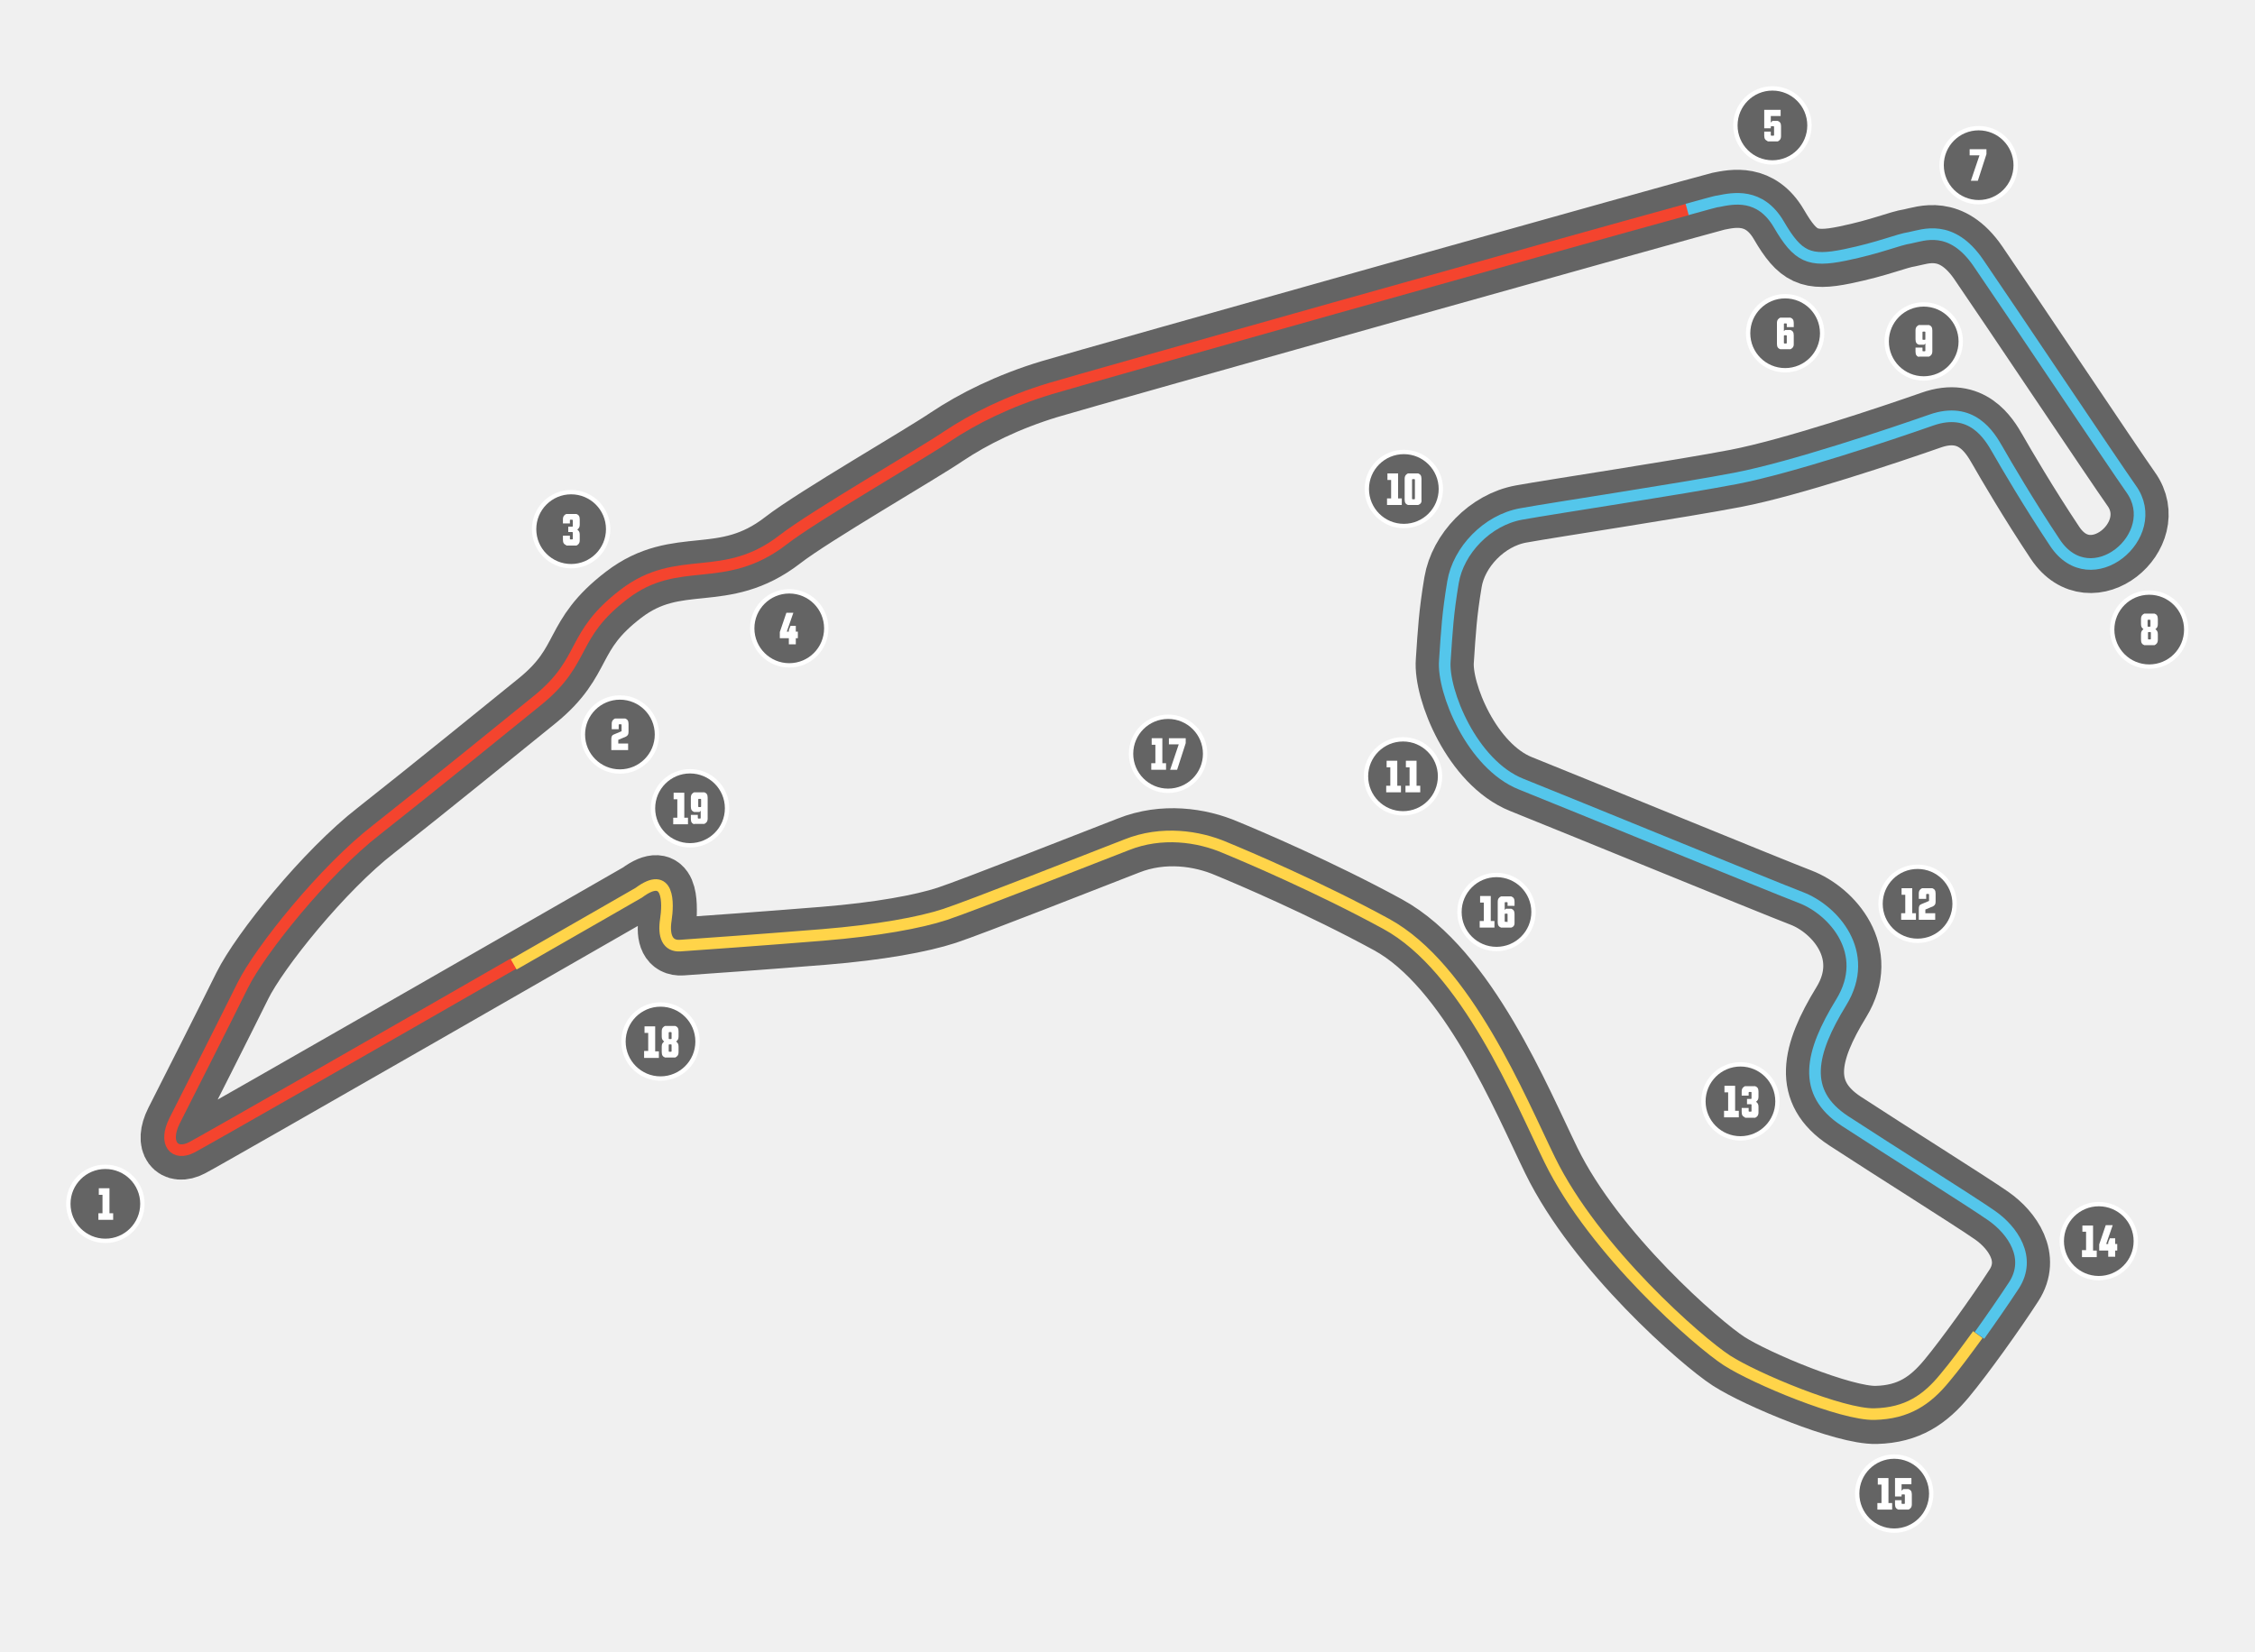
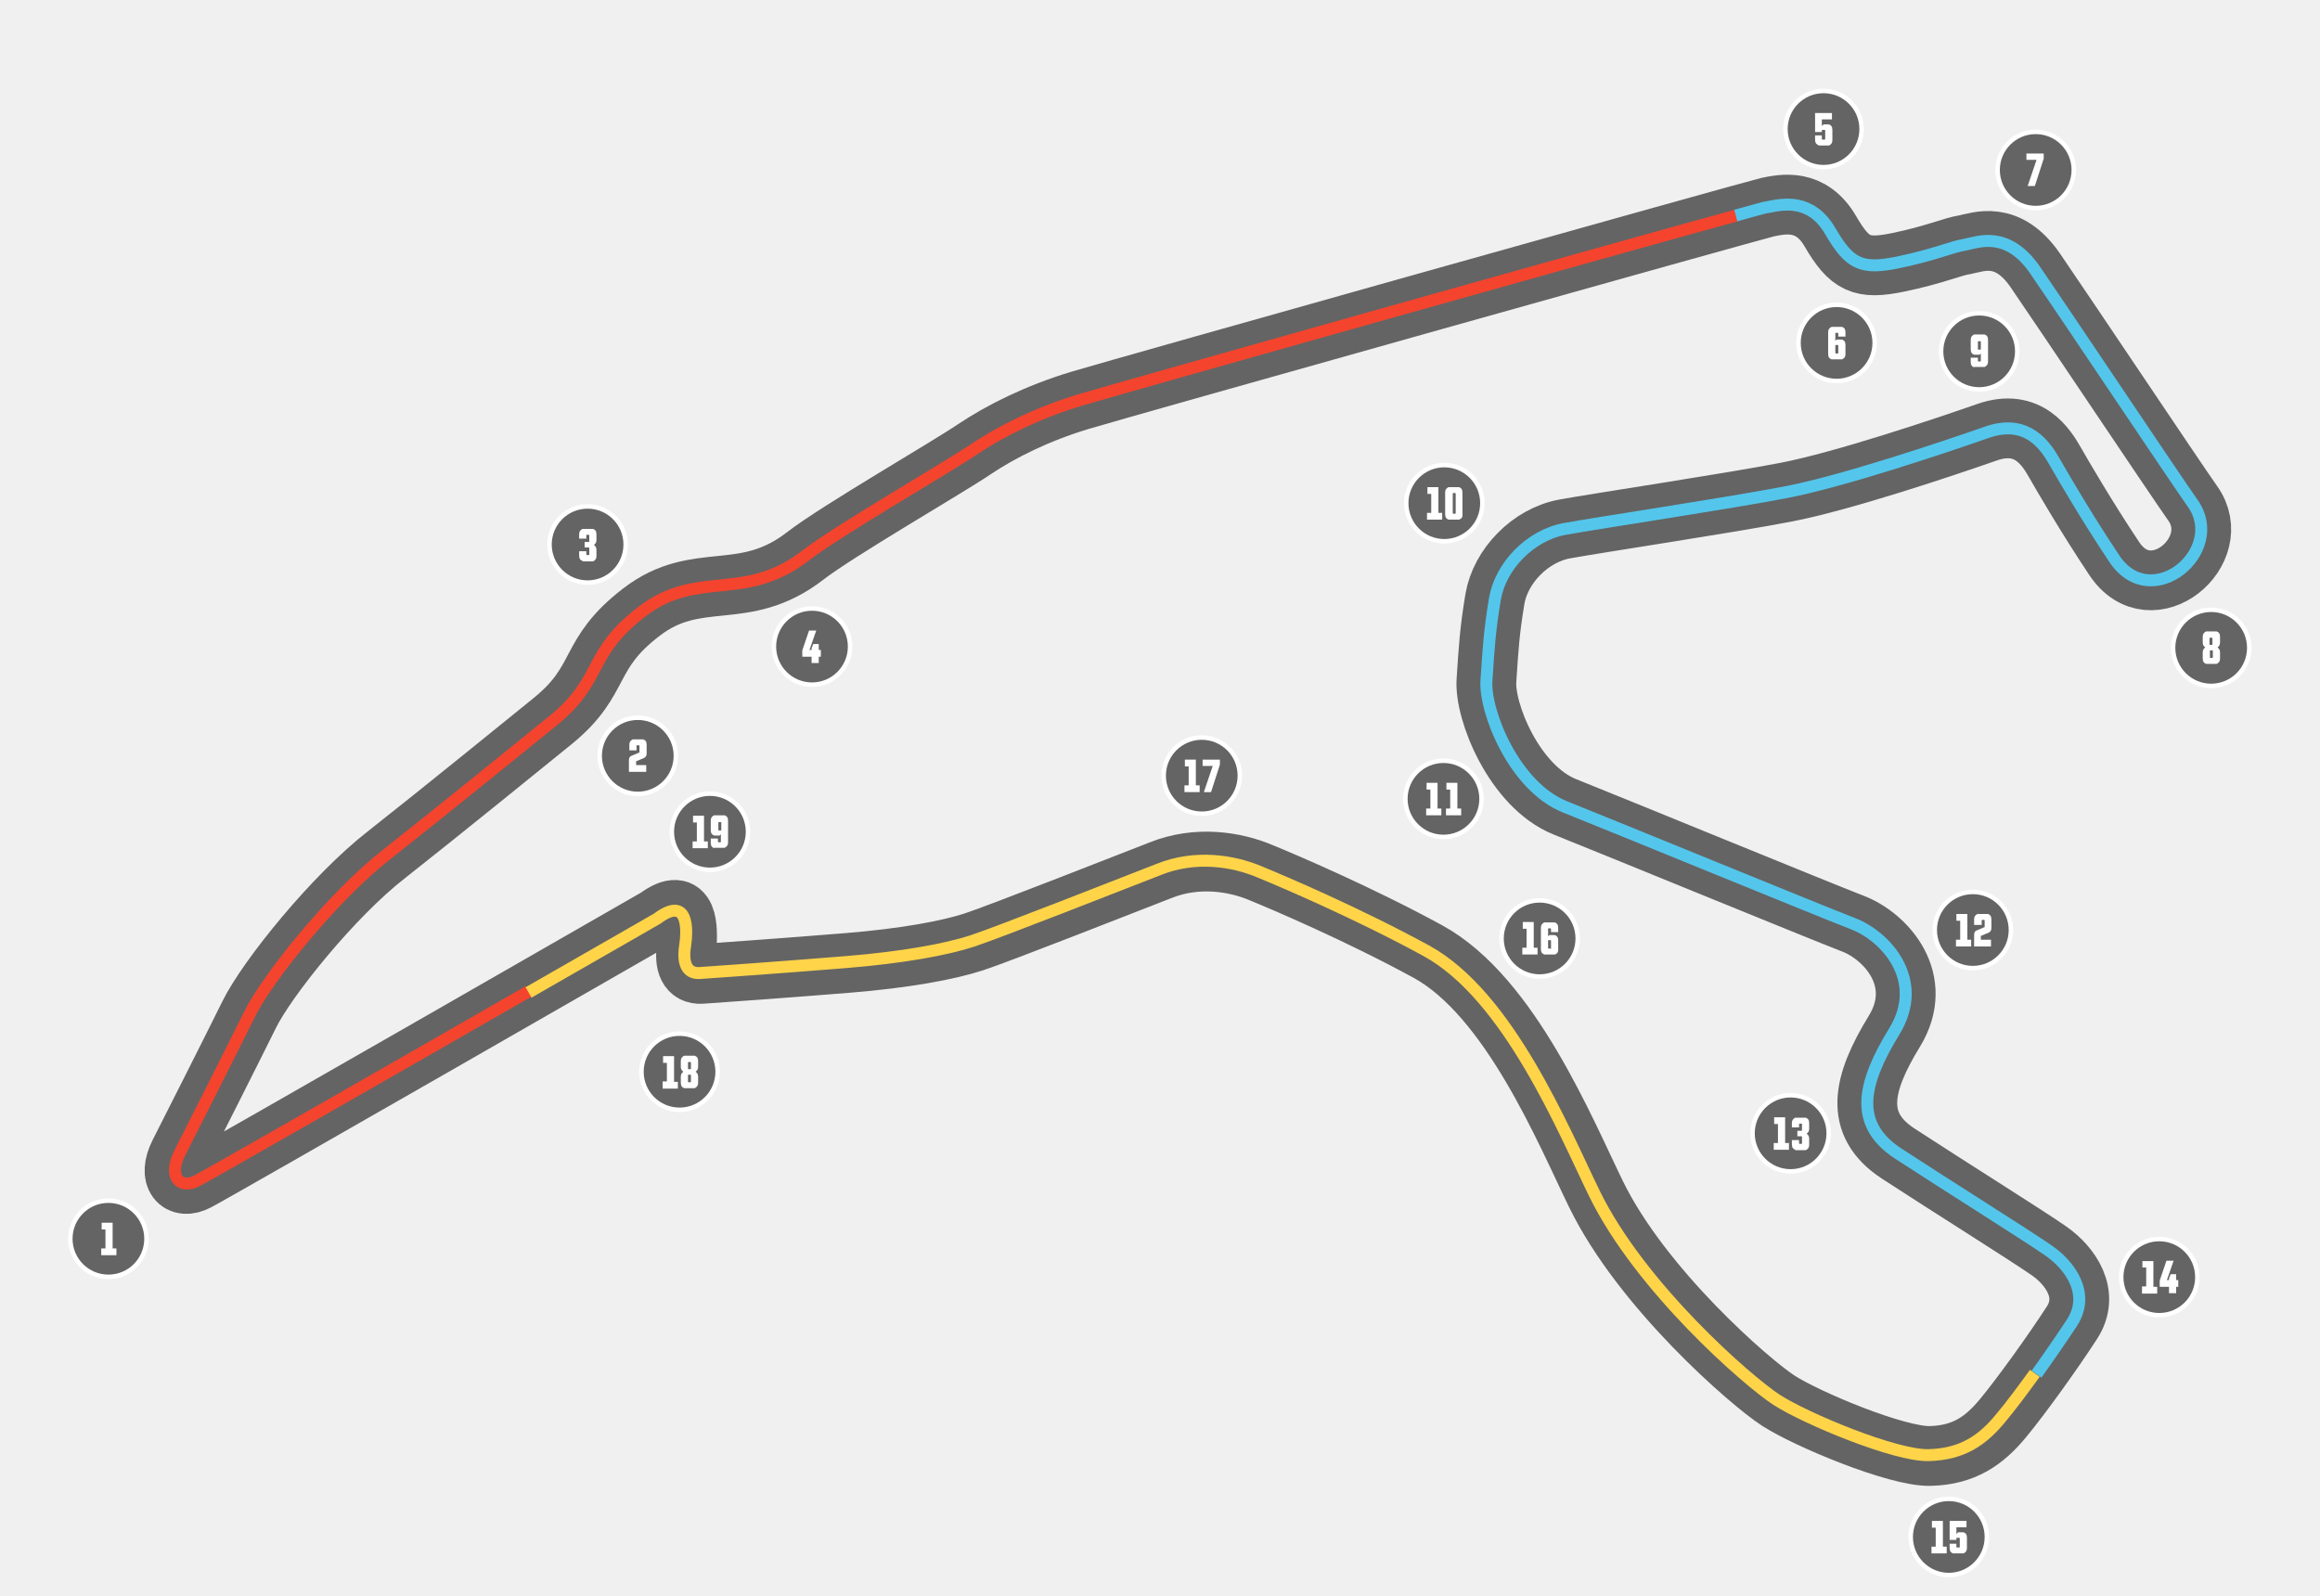
- <svg xmlns="http://www.w3.org/2000/svg" version="1.1" x="0px" y="0px" viewBox="0 0 550 403" style="enable-background:new 0 0 550 443.7;" xml:space="preserve">
+ <svg xmlns="http://www.w3.org/2000/svg" version="1.1" x="0px" y="0px" viewBox="0.0 0.0 550.0 378.3" style="enable-background:new 0 0 550 443.7;" xml:space="preserve">
  <style type="text/css">
	.st0{fill:none;stroke:#646464;stroke-width:14.173;stroke-miterlimit:10;}
	.st1{fill:none;stroke:#F4442E;stroke-width:2.835;stroke-miterlimit:10;}
	.st2{fill:none;stroke:#FFD449;stroke-width:2.835;stroke-miterlimit:10;}
	.st3{fill:none;stroke:#54C6EB;stroke-width:2.835;stroke-miterlimit:10;}
	.st4{fill:none;stroke:#FFFFFF;stroke-width:2.126;}
	.st5{fill:#646464;}
	.st6{fill:#FFFFFF;}
	.st7{fill:none;stroke:#646464;stroke-width:2.835;stroke-miterlimit:10;}
	.st8{fill:#09BC8A;}
	.st9{fill:none;stroke:#09BC8A;stroke-width:2.21;stroke-miterlimit:10;}
	.st10{fill:none;stroke:#09BC8A;stroke-width:1.984;stroke-miterlimit:10;}
	.st11{fill:#FF3380;}
	.st12{fill:none;stroke:#FF3380;stroke-width:1.984;stroke-miterlimit:10;}
	.st13{clip-path:url(#SVGID_00000102532847035887952980000012475410925576605334_);}
	.st14{fill:#F4442E;}
	.st15{fill:#54C6EB;}
	.st16{fill:#FFD449;}
	.st17{fill:none;stroke:#646464;stroke-width:0.709;stroke-miterlimit:10;}
	.st18{fill:none;stroke:#F4442E;stroke-width:5.669;stroke-miterlimit:10;}
	.st19{fill:none;stroke:#54C6EB;stroke-width:5.669;stroke-miterlimit:10;}
	.st20{fill:none;stroke:#FFD449;stroke-width:5.669;stroke-miterlimit:10;}
	.st21{fill:none;stroke:#09BC8A;stroke-width:2.835;stroke-miterlimit:10;}
</style>
  <g id="コース">
    <path class="st0" d="M155.8,217.6c0,0-104.8,60.2-109.1,62.4c-4.2,2.2-7-0.9-4.2-6.5c2.8-5.5,12.4-24.5,16.6-33s19.9-28.1,32.7-38   c12.7-10,34-27.3,39.3-31.6c12-9.8,7.8-15.7,21-25.8c13.3-10.2,24.2-2,38.8-13.3c7.6-5.9,33.8-21,40.1-25.3   c6.3-4.2,14.8-8.5,25.1-11.6c10.3-3.1,159.5-45,163-45.8c3.5-0.7,10.2-2.2,14.8,5.7c4.6,7.9,7.4,9.2,16.1,7.4s12.7-3.7,15.9-4.2   c3.1-0.6,10-3.5,16.6,6.1c6.6,9.6,33.4,49.7,37.3,55.2c8.1,11.3-9.8,26.4-18.6,13.1c-6.4-9.6-12-19.2-14-22.7s-6.3-10.7-16.2-7.2   c-10,3.5-34.1,11.6-47.6,14.2c-13.5,2.6-44.1,7.2-52.4,8.7s-15.3,8.9-16.6,16.6c-1.3,7.8-1.5,11.8-2,19.2   c-0.6,7.4,6.6,25.3,18.6,30.1c12,4.8,60.5,24.7,68.3,27.7c7.8,3,17.2,13.4,9.8,25.5c-7.6,12.4-9.8,22,0.9,29   c10.7,7,30.8,19.6,35.8,23.1s9.8,10.2,5.4,17s-12,17.4-16.4,22.7s-9.2,8.7-17.2,8.9c-7.9,0.2-29.2-8.7-36-13.1   s-32.3-26.6-43.2-48.9c-7.2-14.7-20.3-46.9-39.9-57.6c-16.5-9-34.2-16.5-39.3-18.6c-6.5-2.8-15.5-4.1-24-0.7   c-8.5,3.3-38.2,15-44.3,17c-6.1,2-16.4,3.9-29.9,5c-13.5,1.1-31.6,2.4-34.7,2.6c-3.1,0.2-4.1-2.4-3.5-6.3   C163,220.3,163.4,212,155.8,217.6z" />
  </g>
  <g id="セクター">
    <path class="st1" d="M125.4,235c-31.3,18-75.9,43.5-78.6,44.9c-4.2,2.2-7-0.9-4.2-6.5c2.8-5.5,12.4-24.5,16.6-33s19.9-28.1,32.7-38   c12.7-10,34-27.3,39.3-31.6c12-9.8,7.8-15.7,21-25.8c13.3-10.2,24.2-2,38.8-13.3c7.6-5.9,33.8-21,40.1-25.3   c6.3-4.2,14.8-8.5,25.1-11.6c9-2.7,124.4-35.2,155.4-43.7" />
    <path class="st2" d="M482.4,325.6c-2.9,4-5.8,7.9-8,10.5c-4.4,5.4-9.2,8.7-17.2,8.9c-7.9,0.2-29.2-8.7-36-13.1   s-32.3-26.6-43.2-48.9c-7.2-14.7-20.3-46.9-39.9-57.6c-16.5-9-34.2-16.5-39.3-18.6c-6.5-2.8-15.5-4.1-24-0.7   c-8.5,3.3-38.2,15-44.3,17c-6.1,2-16.4,3.9-29.9,5c-13.5,1.1-31.6,2.4-34.7,2.6c-3.1,0.2-4.1-2.4-3.5-6.3c0.6-3.9,0.9-12.2-6.6-6.6   c0,0-13.2,7.6-30.5,17.5" />
    <path class="st3" d="M411.5,51.1c4.4-1.2,7.1-2,7.6-2c3.5-0.7,10.2-2.2,14.8,5.7c4.6,7.9,7.4,9.2,16.1,7.4s12.7-3.7,15.9-4.2   c3.1-0.6,10-3.5,16.6,6.1c6.6,9.6,33.4,49.7,37.3,55.2c8.1,11.3-9.8,26.4-18.6,13.1c-6.4-9.6-12-19.2-14-22.7s-6.3-10.7-16.2-7.2   c-10,3.5-34.1,11.6-47.6,14.2c-13.5,2.6-44.1,7.2-52.4,8.7s-15.3,8.9-16.6,16.6c-1.3,7.8-1.5,11.8-2,19.2   c-0.6,7.4,6.6,25.3,18.6,30.1c12,4.8,60.5,24.7,68.3,27.7c7.8,3,17.2,13.4,9.8,25.5c-7.6,12.4-9.8,22,0.9,29   c10.7,7,30.8,19.6,35.8,23.1s9.8,10.2,5.4,17c-2.3,3.5-5.4,8-8.4,12.2" />
  </g>
  <g id="コーナー番号">
    <g>
      <g>
        <circle class="st4" cx="25.7" cy="293.7" r="8.5" />
        <circle class="st5" cx="25.7" cy="293.7" r="8.5" />
      </g>
      <g>
        <path class="st6" d="M24,297.6V296h1v-4.5h-0.9v-1.6h2.6v6.1h0.9v1.6H24z" />
      </g>
    </g>
    <g>
      <g>
        <circle class="st4" cx="151.2" cy="179.2" r="8.5" />
        <circle class="st5" cx="151.2" cy="179.2" r="8.5" />
      </g>
      <g>
        <path class="st6" d="M149.1,183v-2.6c0-0.6,0.1-1,0.6-1.2l1.9-0.8v-1.6l-0.1-0.1h-0.5l-0.1,0.1v1.1h-1.7v-1.3     c0-0.8,0.4-1.1,0.8-1.3h2.5c0.5,0.2,0.8,0.5,0.8,1.3v1.9c0,0.6-0.1,0.9-0.6,1.2l-1.9,0.8v0.9h2.4v1.6H149.1z" />
      </g>
    </g>
    <g>
      <g>
        <circle class="st4" cx="139.3" cy="129.1" r="8.5" />
        <circle class="st5" cx="139.3" cy="129.1" r="8.5" />
      </g>
      <g>
        <path class="st6" d="M138.1,133c-0.5-0.2-0.8-0.5-0.8-1.3v-1h1.7v0.8l0.1,0.1h0.5l0.1-0.1v-1.6l-0.1-0.1h-1v-1.3h1l0.1-0.1v-1.5     l-0.1-0.1h-0.5l-0.1,0.1v0.8h-1.7v-1c0-0.8,0.4-1.1,0.8-1.3h2.5c0.5,0.2,0.8,0.5,0.8,1.3v1.3c0,0.6-0.2,0.9-0.6,1.2     c0.4,0.3,0.6,0.6,0.6,1.2v1.4c0,0.8-0.4,1.1-0.8,1.3H138.1z" />
      </g>
    </g>
    <g>
      <g>
        <circle class="st4" cx="192.5" cy="153.3" r="8.5" />
        <circle class="st5" cx="192.5" cy="153.3" r="8.5" />
      </g>
      <g>
        <path class="st6" d="M194.1,155.7v1.5h-1.7v-1.5h-2.2v-1.5l1.6-4.7h1.7l-1.6,4.6h0.5v-0.4l0.4-1h1.3v1.4h0.5v1.6H194.1z" />
      </g>
    </g>
    <g>
      <g>
        <circle class="st4" cx="432.3" cy="30.6" r="8.5" />
        <circle class="st5" cx="432.3" cy="30.6" r="8.5" />
      </g>
      <g>
        <path class="st6" d="M431.1,34.4c-0.5-0.2-0.8-0.5-0.8-1.3v-1h1.6V33l0.1,0.1h0.6l0.1-0.1v-2.1l-0.1-0.1H432l-0.1,0.1v0.4h-1.6     v-4.5h4v1.5h-2.4v1.6l0.4-0.4h1.3c0.5,0.2,0.8,0.5,0.8,1.3v2.4c0,0.8-0.4,1.1-0.8,1.3H431.1z" />
      </g>
    </g>
    <g>
      <g>
        <circle class="st4" cx="435.4" cy="81.3" r="8.5" />
        <circle class="st5" cx="435.4" cy="81.3" r="8.5" />
      </g>
      <g>
        <path class="st6" d="M436.7,85.2h-2.5c-0.5-0.2-0.8-0.5-0.8-1.3v-5.1c0-0.8,0.4-1.1,0.8-1.3h2.5c0.5,0.2,0.8,0.5,0.8,1.3v1h-1.7     V79l-0.1-0.1h-0.5l-0.1,0.1v1.8l0.3-0.3h1.3c0.5,0.2,0.8,0.5,0.8,1.3v2.2C437.5,84.7,437.1,85,436.7,85.2z M435.7,83.8l0.1-0.1     v-1.8l-0.1-0.1h-0.5l-0.1,0.1v1.8l0.1,0.1H435.7z" />
      </g>
    </g>
    <g>
      <g>
        <circle class="st4" cx="482.6" cy="40.3" r="8.5" />
        <circle class="st5" cx="482.6" cy="40.3" r="8.5" />
      </g>
      <g>
        <path class="st6" d="M480.7,44.1l2.1-6.2h-2.4v-1.5h4.1v1.2l-2.1,6.5H480.7z" />
      </g>
    </g>
    <g>
      <g>
        <circle class="st4" cx="524.2" cy="153.6" r="8.5" />
        <circle class="st5" cx="524.2" cy="153.6" r="8.5" />
      </g>
      <g>
        <path class="st6" d="M523,157.4c-0.5-0.2-0.8-0.5-0.8-1.3v-1.4c0-0.6,0.2-0.9,0.6-1.2c-0.4-0.3-0.6-0.6-0.6-1.2v-1.3     c0-0.8,0.4-1.1,0.8-1.3h2.5c0.5,0.2,0.8,0.5,0.8,1.3v1.3c0,0.6-0.2,0.9-0.6,1.2c0.4,0.3,0.6,0.6,0.6,1.2v1.4     c0,0.8-0.4,1.1-0.8,1.3H523z M523.8,152.8l0.1,0.1h0.5l0.1-0.1v-1.5l-0.1-0.1h-0.5l-0.1,0.1V152.8z M524.6,155.9v-1.6l-0.1-0.1     h-0.5l-0.1,0.1v1.6l0.1,0.1h0.5L524.6,155.9z" />
      </g>
    </g>
    <g>
      <g>
        <circle class="st4" cx="469.2" cy="83.3" r="8.5" />
        <circle class="st5" cx="469.2" cy="83.3" r="8.5" />
      </g>
      <g>
        <path class="st6" d="M468,87.1c-0.5-0.2-0.8-0.5-0.8-1.3v-1h1.7v0.8l0.1,0.1h0.5l0.1-0.1v-1.8l-0.3,0.3H468     c-0.5-0.2-0.8-0.5-0.8-1.3v-2.2c0-0.8,0.4-1.1,0.8-1.3h2.5c0.5,0.2,0.8,0.5,0.8,1.3v5.1c0,0.8-0.4,1.1-0.8,1.3H468z M469.6,82.8     V81l-0.1-0.1h-0.5l-0.1,0.1v1.8l0.1,0.1h0.5L469.6,82.8z" />
      </g>
    </g>
    <g>
      <g>
        <circle class="st4" cx="342.4" cy="119.3" r="8.5" />
        <circle class="st5" cx="342.4" cy="119.3" r="8.5" />
      </g>
      <g>
        <path class="st6" d="M338.3,123.2v-1.6h1v-4.5h-0.9v-1.6h2.6v6.1h0.9v1.6H338.3z" />
        <path class="st6" d="M345.9,123.2h-2.5c-0.5-0.2-0.8-0.5-0.8-1.3v-5.1c0-0.8,0.4-1.1,0.8-1.3h2.5c0.5,0.2,0.8,0.5,0.8,1.3v5.1     C346.8,122.7,346.4,123,345.9,123.2z M345.1,117l-0.1-0.1h-0.5l-0.1,0.1v4.7l0.1,0.1h0.5l0.1-0.1V117z" />
      </g>
    </g>
    <g>
      <g>
        <circle class="st4" cx="342.2" cy="189.4" r="8.5" />
        <circle class="st5" cx="342.2" cy="189.4" r="8.5" />
      </g>
      <g>
        <path class="st6" d="M338.1,193.3v-1.6h1v-4.5h-0.9v-1.6h2.6v6.1h0.9v1.6H338.1z" />
        <path class="st6" d="M342.8,193.3v-1.6h1v-4.5h-0.9v-1.6h2.6v6.1h0.9v1.6H342.8z" />
      </g>
    </g>
    <g>
      <g>
        <circle class="st4" cx="467.7" cy="220.5" r="8.5" />
        <circle class="st5" cx="467.7" cy="220.5" r="8.5" />
      </g>
      <g>
        <path class="st6" d="M463.7,224.4v-1.6h1v-4.5h-0.9v-1.6h2.6v6.1h0.9v1.6H463.7z" />
        <path class="st6" d="M468,224.4v-2.6c0-0.6,0.1-1,0.6-1.2l1.9-0.8v-1.6l-0.1-0.1h-0.5l-0.1,0.1v1.1H468V218     c0-0.8,0.4-1.1,0.8-1.3h2.5c0.5,0.2,0.8,0.5,0.8,1.3v1.9c0,0.6-0.1,0.9-0.6,1.2l-1.9,0.8v0.9h2.4v1.6H468z" />
      </g>
    </g>
    <g>
      <g>
        <circle class="st4" cx="424.5" cy="268.7" r="8.5" />
        <circle class="st5" cx="424.5" cy="268.7" r="8.5" />
      </g>
      <g>
        <path class="st6" d="M420.5,272.6V271h1v-4.5h-0.9v-1.6h2.6v6.1h0.9v1.6H420.5z" />
        <path class="st6" d="M425.6,272.6c-0.5-0.2-0.8-0.5-0.8-1.3v-1h1.7v0.8l0.1,0.1h0.5l0.1-0.1v-1.6l-0.1-0.1h-1v-1.3h1l0.1-0.1     v-1.5l-0.1-0.1h-0.5l-0.1,0.1v0.8h-1.7v-1c0-0.8,0.4-1.1,0.8-1.3h2.5c0.5,0.2,0.8,0.5,0.8,1.3v1.3c0,0.6-0.2,0.9-0.6,1.2     c0.4,0.3,0.6,0.6,0.6,1.2v1.4c0,0.8-0.4,1.1-0.8,1.3H425.6z" />
      </g>
    </g>
    <g>
      <g>
        <circle class="st4" cx="511.9" cy="302.8" r="8.5" />
        <circle class="st5" cx="511.9" cy="302.8" r="8.5" />
      </g>
      <g>
        <path class="st6" d="M507.8,306.6V305h1v-4.5h-0.9V299h2.6v6.1h0.9v1.6H507.8z" />
        <path class="st6" d="M515.9,305.1v1.5h-1.7v-1.5h-2.2v-1.5l1.6-4.7h1.7l-1.6,4.6h0.5v-0.4l0.4-1h1.3v1.4h0.5v1.6H515.9z" />
      </g>
    </g>
    <g>
      <g>
        <circle class="st4" cx="462" cy="364.4" r="8.5" />
        <circle class="st5" cx="462" cy="364.4" r="8.5" />
      </g>
      <g>
        <path class="st6" d="M457.9,368.3v-1.6h1v-4.5H458v-1.6h2.6v6.1h0.9v1.6H457.9z" />
        <path class="st6" d="M463,368.3c-0.5-0.2-0.8-0.5-0.8-1.3v-1h1.6v0.8l0.1,0.1h0.6l0.1-0.1v-2.1l-0.1-0.1h-0.6l-0.1,0.1v0.4h-1.6     v-4.5h4v1.5h-2.4v1.6l0.4-0.4h1.3c0.5,0.2,0.8,0.5,0.8,1.3v2.4c0,0.8-0.4,1.1-0.8,1.3H463z" />
      </g>
    </g>
    <g>
      <g>
        <circle class="st4" cx="365" cy="222.5" r="8.5" />
        <circle class="st5" cx="365" cy="222.5" r="8.5" />
      </g>
      <g>
        <path class="st6" d="M360.9,226.3v-1.6h1v-4.5h-0.9v-1.6h2.6v6.1h0.9v1.6H360.9z" />
        <path class="st6" d="M368.6,226.3h-2.5c-0.5-0.2-0.8-0.5-0.8-1.3V220c0-0.8,0.4-1.1,0.8-1.3h2.5c0.5,0.2,0.8,0.5,0.8,1.3v1h-1.7     v-0.8l-0.1-0.1h-0.5l-0.1,0.1v1.8l0.3-0.3h1.3c0.5,0.2,0.8,0.5,0.8,1.3v2.2C369.4,225.9,369,226.2,368.6,226.3z M367.6,225     l0.1-0.1V223l-0.1-0.1h-0.5L367,223v1.8l0.1,0.1H367.6z" />
      </g>
    </g>
    <g>
      <g>
        <circle class="st4" cx="284.9" cy="183.9" r="8.5" />
        <circle class="st5" cx="284.9" cy="183.9" r="8.5" />
      </g>
      <g>
        <path class="st6" d="M280.8,187.8v-1.6h1v-4.5h-0.9v-1.6h2.6v6.1h0.9v1.6H280.8z" />
        <path class="st6" d="M285.4,187.8l2.1-6.2h-2.4v-1.5h4.1v1.2l-2.1,6.5H285.4z" />
      </g>
    </g>
    <g>
      <g>
        <circle class="st4" cx="161.1" cy="254.1" r="8.5" />
        <circle class="st5" cx="161.1" cy="254.1" r="8.5" />
      </g>
      <g>
        <path class="st6" d="M157.1,258v-1.6h1V252h-0.9v-1.6h2.6v6.1h0.9v1.6H157.1z" />
        <path class="st6" d="M162.2,258c-0.5-0.2-0.8-0.5-0.8-1.3v-1.4c0-0.6,0.2-0.9,0.6-1.2c-0.4-0.3-0.6-0.6-0.6-1.2v-1.3     c0-0.8,0.4-1.1,0.8-1.3h2.5c0.5,0.2,0.8,0.5,0.8,1.3v1.3c0,0.6-0.2,0.9-0.6,1.2c0.4,0.3,0.6,0.6,0.6,1.2v1.4     c0,0.8-0.4,1.1-0.8,1.3H162.2z M163.1,253.4l0.1,0.1h0.5l0.1-0.1v-1.5l-0.1-0.1h-0.5l-0.1,0.1V253.4z M163.8,256.5v-1.6l-0.1-0.1     h-0.5l-0.1,0.1v1.6l0.1,0.1h0.5L163.8,256.5z" />
      </g>
    </g>
    <g>
      <g>
        <circle class="st4" cx="168.3" cy="197.2" r="8.5" />
        <circle class="st5" cx="168.3" cy="197.2" r="8.5" />
      </g>
      <g>
        <path class="st6" d="M164.2,201.1v-1.6h1V195h-0.9v-1.6h2.6v6.1h0.9v1.6H164.2z" />
        <path class="st6" d="M169.3,201.1c-0.5-0.2-0.8-0.5-0.8-1.3v-1h1.7v0.8l0.1,0.1h0.5l0.1-0.1v-1.8l-0.3,0.3h-1.3     c-0.5-0.2-0.8-0.5-0.8-1.3v-2.2c0-0.8,0.4-1.1,0.8-1.3h2.5c0.5,0.2,0.8,0.5,0.8,1.3v5.1c0,0.8-0.4,1.1-0.8,1.3H169.3z M171,196.8     v-1.8l-0.1-0.1h-0.5l-0.1,0.1v1.8l0.1,0.1h0.5L171,196.8z" />
      </g>
    </g>
  </g>
</svg>
